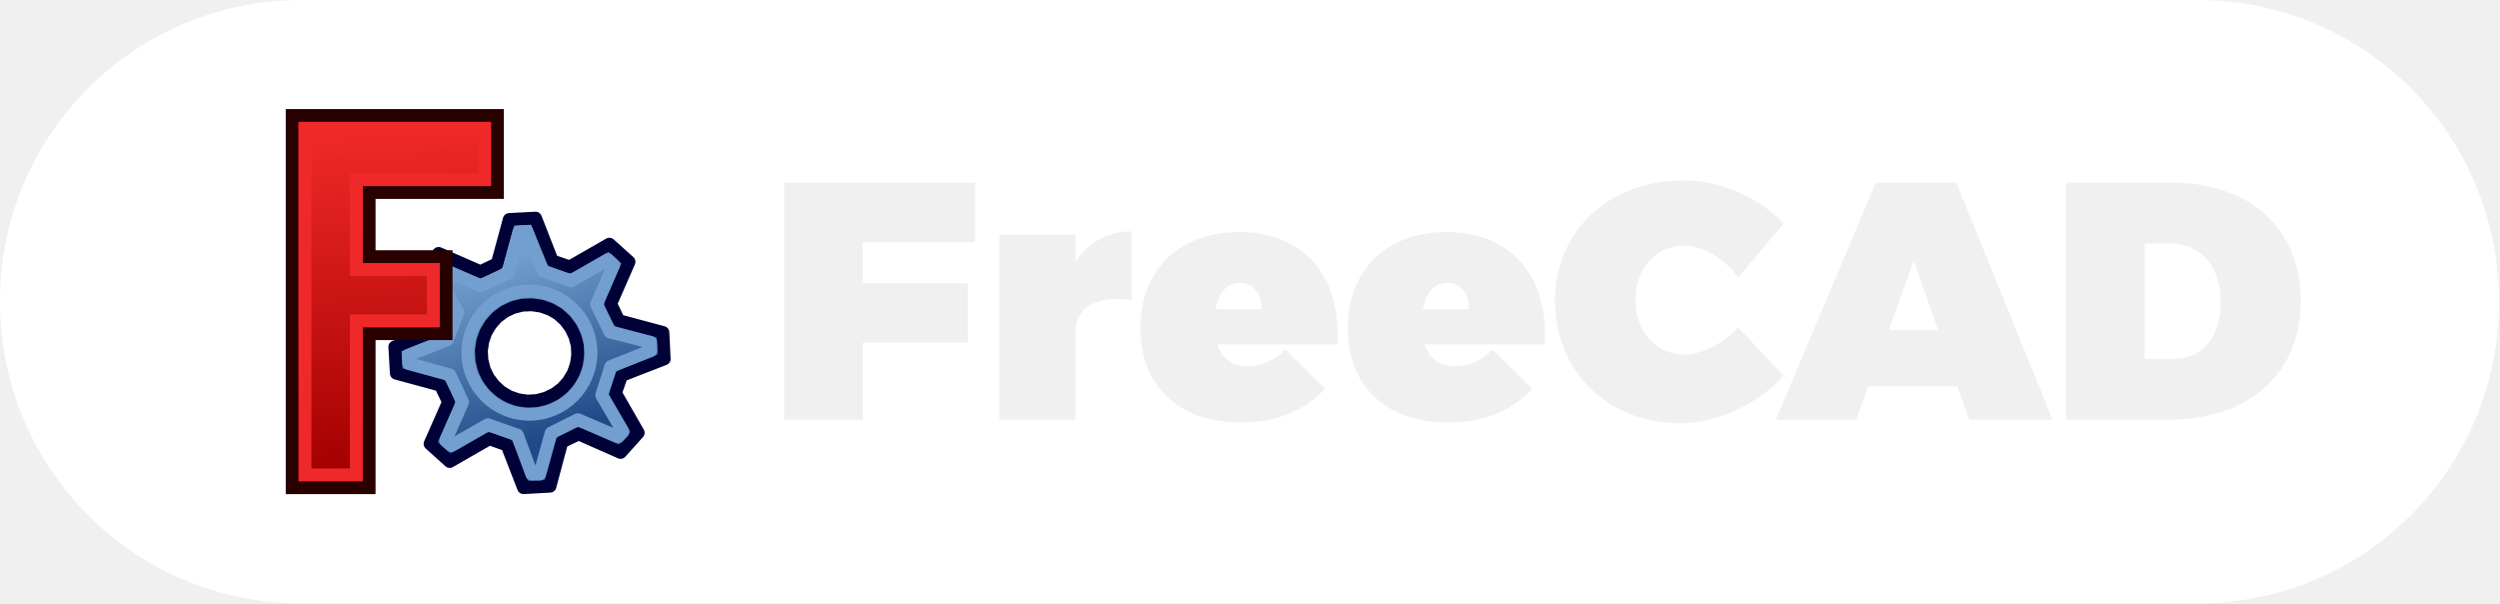
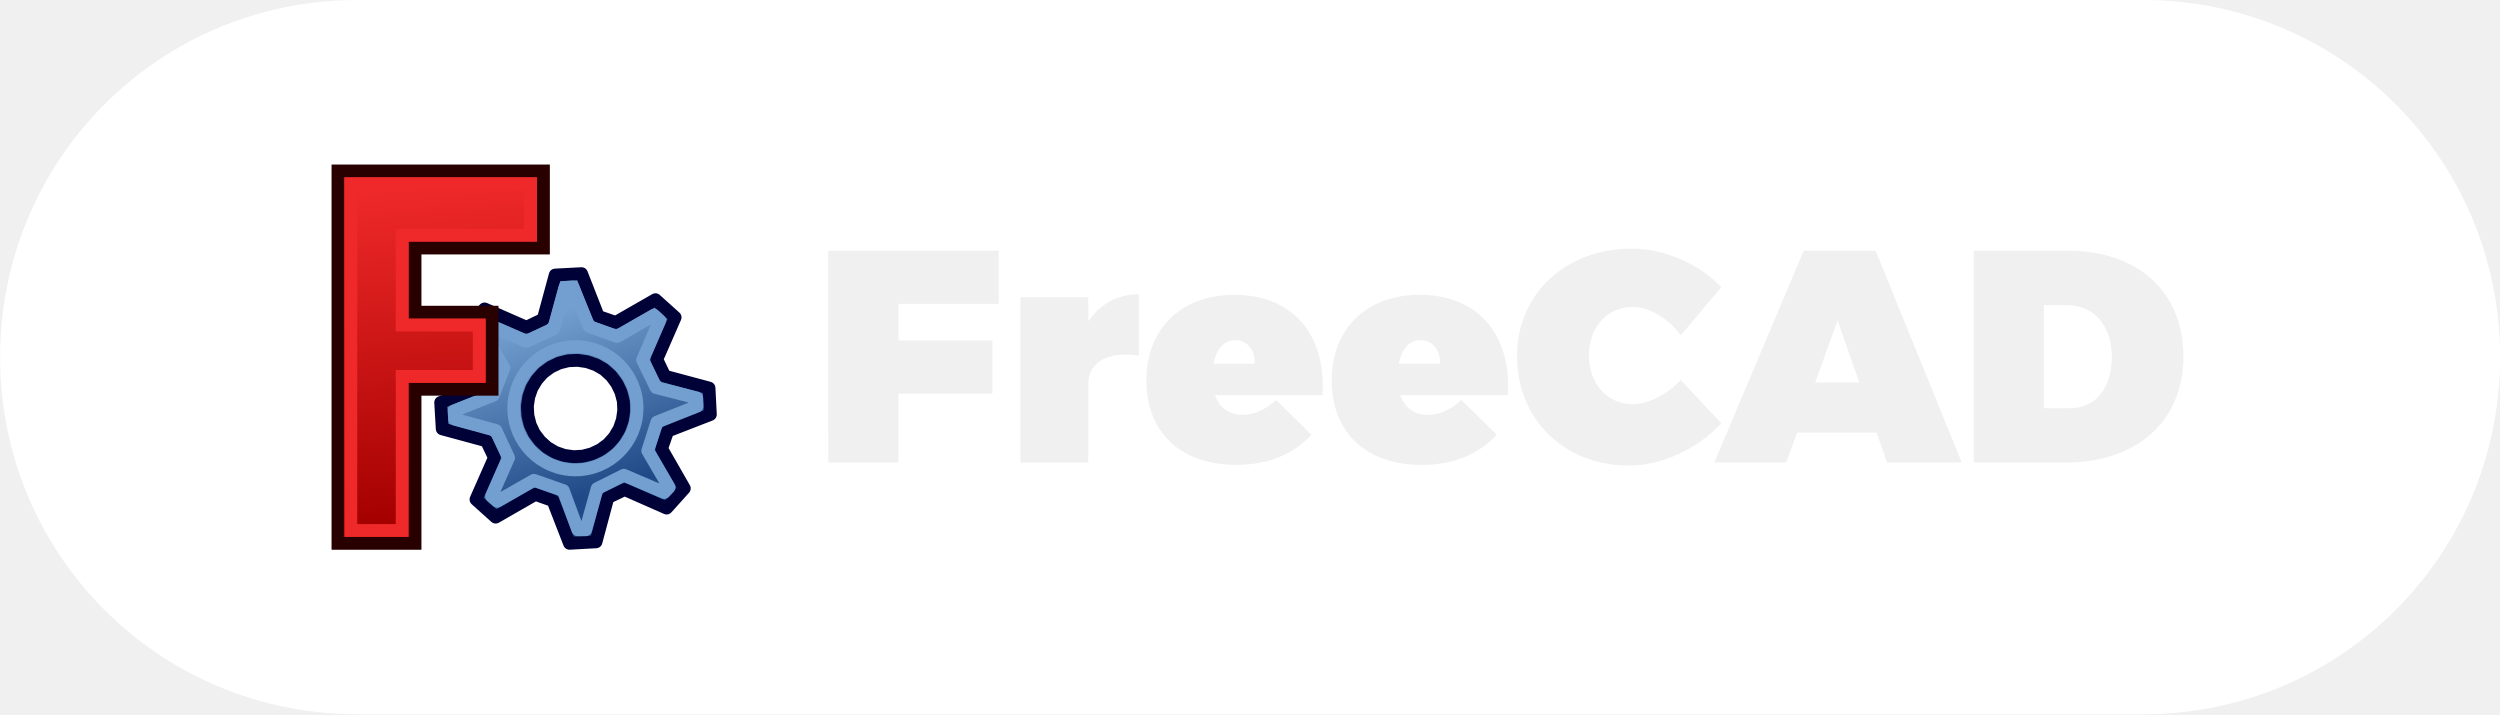
- <svg xmlns="http://www.w3.org/2000/svg" width="145" height="35" version="1.1" viewBox="0 0 38.365 9.26" id="svg38">
-   <defs id="defs12">
+ <svg xmlns="http://www.w3.org/2000/svg" width="140" height="40" version="1.1" viewBox="0 0 37.042 10.583">
+   <defs>
    <linearGradient id="linearGradient954" x1="-146.74" x2="-157.32" y1="58.262" y2="26.521" gradientTransform="matrix(6.9077,0,0,6.9077,-4100,1055.2)" gradientUnits="userSpaceOnUse">
-       <stop stop-color="#204a87" offset="0" id="stop2" />
-       <stop stop-color="#729fcf" offset="1" id="stop4" />
+       <stop stop-color="#204a87" offset="0" />
+       <stop stop-color="#729fcf" offset="1" />
    </linearGradient>
    <linearGradient id="linearGradient956" x1="-206.7" x2="-211.4" y1="68.842" y2="7.711" gradientTransform="matrix(6.843,0,0,6.843,-3961.1,1029.7)" gradientUnits="userSpaceOnUse">
-       <stop stop-color="#a40000" offset="0" id="stop7" />
-       <stop stop-color="#ef2929" offset="1" id="stop9" />
+       <stop stop-color="#a40000" offset="0" />
+       <stop stop-color="#ef2929" offset="1" />
    </linearGradient>
  </defs>
-   <g style="stroke-width:1.413" id="g34" transform="matrix(0.7327815,0,0,0.7327815,-282.0721,-86.15476)">
-     <g style="stroke-width:1.656" id="g32" transform="matrix(0.8515598,0,0,0.8515598,56.98082,19.19978)">
-       <path id="path16" style="fill:#ffffff;paint-order:normal" d="m 392.54,115.52 c -4.111,0 -7.42,3.309 -7.42,7.42 0,4.111 3.309,7.42 7.42,7.42 h 46.641 c 4.111,0 7.42,-3.309 7.42,-7.42 0,-4.111 -3.309,-7.42 -7.42,-7.42 z m 33.998,4.434 c 0.89,0 1.864,0.416 2.463,1.065 l -1.115,1.323 c -0.349,-0.474 -0.874,-0.782 -1.323,-0.782 -0.699,0 -1.207,0.558 -1.207,1.331 0,0.782 0.508,1.348 1.207,1.348 0.416,0 0.94,-0.258 1.323,-0.665 l 1.115,1.189 c -0.649,0.707 -1.639,1.165 -2.537,1.165 -1.789,0 -3.087,-1.273 -3.087,-3.011 0,-1.714 1.331,-2.962 3.161,-2.962 z m -22.124,0.058 h 4.692 v 1.464 h -2.762 v 1.007 h 2.588 v 1.464 h -2.588 v 1.897 h -1.93 z m 26.856,0 h 1.98 l 2.371,5.832 h -2.055 l -0.291,-0.824 h -2.188 l -0.3,0.824 h -1.979 z m 4.683,0 h 2.604 c 1.922,0 3.169,1.139 3.169,2.911 0,1.772 -1.273,2.92 -3.244,2.92 h -2.529 z m -22.987,1.198 v 1.689 c -0.84,-0.125 -1.389,0.175 -1.389,0.773 v 2.171 h -1.872 v -4.55 h 1.872 v 0.665 c 0.316,-0.474 0.799,-0.749 1.389,-0.749 z m 2.638,0.017 c 1.589,0 2.52,1.081 2.421,2.762 h -2.961 c 0.125,0.358 0.391,0.54 0.757,0.54 0.316,0 0.64,-0.141 0.923,-0.408 l 0.974,0.957 c -0.483,0.532 -1.182,0.832 -2.063,0.832 -1.556,0 -2.479,-0.915 -2.479,-2.321 0,-1.439 0.965,-2.362 2.429,-2.362 z m 5.102,0 c 1.589,0 2.52,1.081 2.421,2.762 h -2.961 c 0.125,0.358 0.391,0.54 0.757,0.54 0.316,0 0.64,-0.141 0.923,-0.408 l 0.974,0.957 c -0.482,0.532 -1.182,0.832 -2.063,0.832 -1.556,0 -2.479,-0.915 -2.479,-2.321 0,-1.439 0.965,-2.362 2.429,-2.362 z m 17.178,0.283 v 2.837 h 0.724 c 0.699,0 1.148,-0.549 1.148,-1.406 0,-0.865 -0.491,-1.431 -1.24,-1.431 z m -5.68,0.424 -0.616,1.706 h 1.215 z m -16.582,0.54 c -0.324,0 -0.524,0.267 -0.599,0.649 h 1.131 c 0.025,-0.374 -0.208,-0.649 -0.532,-0.649 z m 5.102,0 c -0.324,0 -0.524,0.267 -0.599,0.649 h 1.131 c 0.025,-0.374 -0.208,-0.649 -0.532,-0.649 z" />
-       <g id="g30" transform="matrix(0.019619,0,0,0.019619,499.19,97.597)">
-         <g style="stroke-width:16.089;stroke-linecap:round;stroke-linejoin:round" id="g24">
-           <path style="fill:url(#linearGradient954);fill-rule:evenodd;stroke:#000137" id="path18" d="m -5050.1,1219.6 -49.724,28.528 -21.957,-7.619 -20.949,-53.543 -32.952,1.734 -15.032,55.363 -21.037,10.073 -52.469,-22.952 -22.165,24.628 28.528,49.724 -7.796,21.891 -53.539,20.952 1.915,33.016 55.364,15.032 10.073,21.037 -23.129,52.405 24.628,22.162 49.724,-28.528 22.067,7.862 20.772,53.472 33.196,-1.855 14.856,-55.427 21.037,-10.073 52.581,23.192 22.162,-24.627 -28.529,-49.724 7.683,-22.131 53.476,-20.776 -1.673,-33.128 -55.427,-14.856 -10.075,-21.037 23.019,-52.646 z m -74.47,81.539 10.207,5.922 8.841,8.018 7.082,9.569 5.093,10.638 3.01,11.468 0.488,11.755 -1.703,11.747 -3.874,11.156 -6.163,10.319 -7.778,8.732 -9.568,7.078 -10.638,5.093 -11.469,3.01 -11.818,0.668 -11.752,-1.703 -11.152,-3.874 -10.32,-6.163 -8.668,-7.953 -7.145,-9.392 -5.093,-10.638 -2.919,-11.645 -0.668,-11.819 1.702,-11.748 3.874,-11.155 6.099,-10.143 7.842,-8.908 9.568,-7.078 10.638,-5.093 11.646,-2.919 11.754,-0.488 11.748,1.703 11.155,3.874 z" />
-           <path style="fill:none;stroke:#729fcf" id="path20" d="m -5051.9,1239.1 -46.41,26.589 -34.992,-12.585 -20.377,-49.343 -9.848,0.514 -14.175,51.901 -34.159,15.579 -48.376,-21.028 -6.477,7.416 26.714,46.926 -13.387,34.287 -48.826,19.471 0.574,10.483 51.511,14.117 15.966,34.159 -21.314,48.319 7.157,6.218 45.893,-26.2 36.902,12.931 18.149,49.027 h 9.866 l 14.344,-51.569 33.512,-16.744 50.547,21.63 6.09,-6.507 -26.716,-45.764 11.478,-35.926 50.192,-19.957 -0.334,-10.326 -50.924,-13.053 -16.872,-34.548 21.341,-49.441 z" />
-           <circle style="fill:none;stroke:#729fcf;stroke-dashoffset:6" id="circle22" r="77.199" cy="1355.6" cx="-5150.4" />
+   <g transform="matrix(.73278 0 0 .73278 -282.07 -84.832)" stroke-width="1.413">
+     <g transform="matrix(.85156 0 0 .85156 56.981 19.2)">
+       <path d="m393.6 113.4c-4.698 0-8.48 3.782-8.48 8.48 0 4.698 3.782 8.48 8.48 8.48h42.401c4.698 0 8.48-3.782 8.48-8.48 0-4.698-3.782-8.48-8.48-8.48zm30.264 5.904c0.768 0 1.608 0.359 2.124 0.918l-0.961 1.141c-0.301-0.409-0.753-0.675-1.141-0.675-0.603 0-1.041 0.481-1.041 1.148 0 0.674 0.438 1.162 1.041 1.162 0.359 0 0.811-0.222 1.141-0.574l0.961 1.026c-0.56 0.61-1.413 1.005-2.188 1.005-1.542 0-2.662-1.098-2.662-2.597 0-1.478 1.148-2.554 2.726-2.554zm-19.08 0.05h4.047v1.262h-2.382v0.869h2.232v1.262h-2.232v1.636h-1.664zm23.161 0h1.708l2.045 5.029h-1.772l-0.251-0.711h-1.887l-0.259 0.711h-1.707zm4.038 0h2.246c1.657 0 2.733 0.983 2.733 2.511 0 1.528-1.098 2.518-2.798 2.518h-2.181zm-19.825 1.033v1.456c-0.725-0.108-1.198 0.151-1.198 0.667v1.873h-1.614v-3.924h1.614v0.574c0.273-0.409 0.689-0.646 1.198-0.646zm2.275 0.014c1.37 0 2.174 0.932 2.088 2.382h-2.554c0.108 0.308 0.337 0.466 0.653 0.466 0.273 0 0.552-0.122 0.796-0.352l0.84 0.825c-0.416 0.459-1.019 0.717-1.78 0.717-1.342 0-2.138-0.789-2.138-2.002 0-1.241 0.832-2.037 2.095-2.037zm4.4 0c1.37 0 2.174 0.932 2.088 2.382h-2.554c0.108 0.308 0.337 0.466 0.653 0.466 0.273 0 0.552-0.122 0.796-0.352l0.84 0.825c-0.416 0.459-1.019 0.717-1.78 0.717-1.342 0-2.138-0.789-2.138-2.002 0-1.241 0.832-2.037 2.095-2.037zm14.815 0.244v2.447h0.624c0.603 0 0.99-0.474 0.99-1.213 0-0.746-0.423-1.234-1.069-1.234zm-4.899 0.366-0.531 1.471h1.048zm-14.301 0.466c-0.28 0-0.452 0.23-0.517 0.56h0.976c0.022-0.323-0.179-0.56-0.459-0.56zm4.4 0c-0.28 0-0.452 0.23-0.517 0.56h0.976c0.021-0.323-0.179-0.56-0.459-0.56z" fill="#fff" stroke-width="1.428" style="paint-order:normal" />
+       <g transform="matrix(.01895 0 0 .01895 496.38 97.405)" stroke-width="16.089">
+         <g stroke-linecap="round" stroke-linejoin="round">
+           <path d="m-5050.1 1219.6-49.724 28.528-21.957-7.619-20.949-53.543-32.952 1.734-15.032 55.363-21.037 10.073-52.469-22.952-22.165 24.628 28.528 49.724-7.796 21.891-53.539 20.952 1.915 33.016 55.364 15.032 10.073 21.037-23.129 52.405 24.628 22.162 49.724-28.528 22.067 7.862 20.772 53.472 33.196-1.855 14.856-55.427 21.037-10.073 52.581 23.192 22.162-24.627-28.529-49.724 7.683-22.131 53.476-20.776-1.673-33.128-55.427-14.856-10.075-21.037 23.019-52.646zm-74.47 81.539 10.207 5.922 8.841 8.018 7.082 9.569 5.093 10.638 3.01 11.468 0.488 11.755-1.703 11.747-3.874 11.156-6.163 10.319-7.778 8.732-9.568 7.078-10.638 5.093-11.469 3.01-11.818 0.668-11.752-1.703-11.152-3.874-10.32-6.163-8.668-7.953-7.145-9.392-5.093-10.638-2.919-11.645-0.668-11.819 1.702-11.748 3.874-11.155 6.099-10.143 7.842-8.908 9.568-7.078 10.638-5.093 11.646-2.919 11.754-0.488 11.748 1.703 11.155 3.874z" fill="url(#linearGradient954)" fill-rule="evenodd" stroke="#000137" />
+           <path d="m-5051.9 1239.1-46.41 26.589-34.992-12.585-20.377-49.343-9.848 0.514-14.175 51.901-34.159 15.579-48.376-21.028-6.477 7.416 26.714 46.926-13.387 34.287-48.826 19.471 0.574 10.483 51.511 14.117 15.966 34.159-21.314 48.319 7.157 6.218 45.893-26.2 36.902 12.931 18.149 49.027h9.866l14.344-51.569 33.512-16.744 50.547 21.63 6.09-6.507-26.716-45.764 11.478-35.926 50.192-19.957-0.334-10.326-50.924-13.053-16.872-34.548 21.341-49.441z" fill="none" stroke="#729fcf" />
+           <circle cx="-5150.4" cy="1355.6" r="77.199" fill="none" stroke="#729fcf" stroke-dashoffset="6" />
        </g>
-         <path style="fill:url(#linearGradient956);fill-rule:evenodd;stroke:#280000;stroke-width:16.089" id="path26" d="m -5447.9,1058.3 v 466.58 h 96.534 v -193.07 h 96.534 v -96.534 h -96.534 v -80.444 h 160.89 v -96.534 z" />
-         <path style="fill:none;stroke:#ef2929;stroke-width:16.089" id="path28" d="m -5431.8,1074.4 v 434.4 h 64.354 v -193.07 h 96.535 v -64.357 h -96.535 v -112.62 h 160.89 v -64.354 z" />
+         <path d="m-5447.9 1058.3v466.58h96.534v-193.07h96.534v-96.534h-96.534v-80.444h160.89v-96.534z" fill="url(#linearGradient956)" fill-rule="evenodd" stroke="#280000" />
+         <path d="m-5431.8 1074.4v434.4h64.354v-193.07h96.535v-64.357h-96.535v-112.62h160.89v-64.354z" fill="none" stroke="#ef2929" />
      </g>
    </g>
  </g>
</svg>
